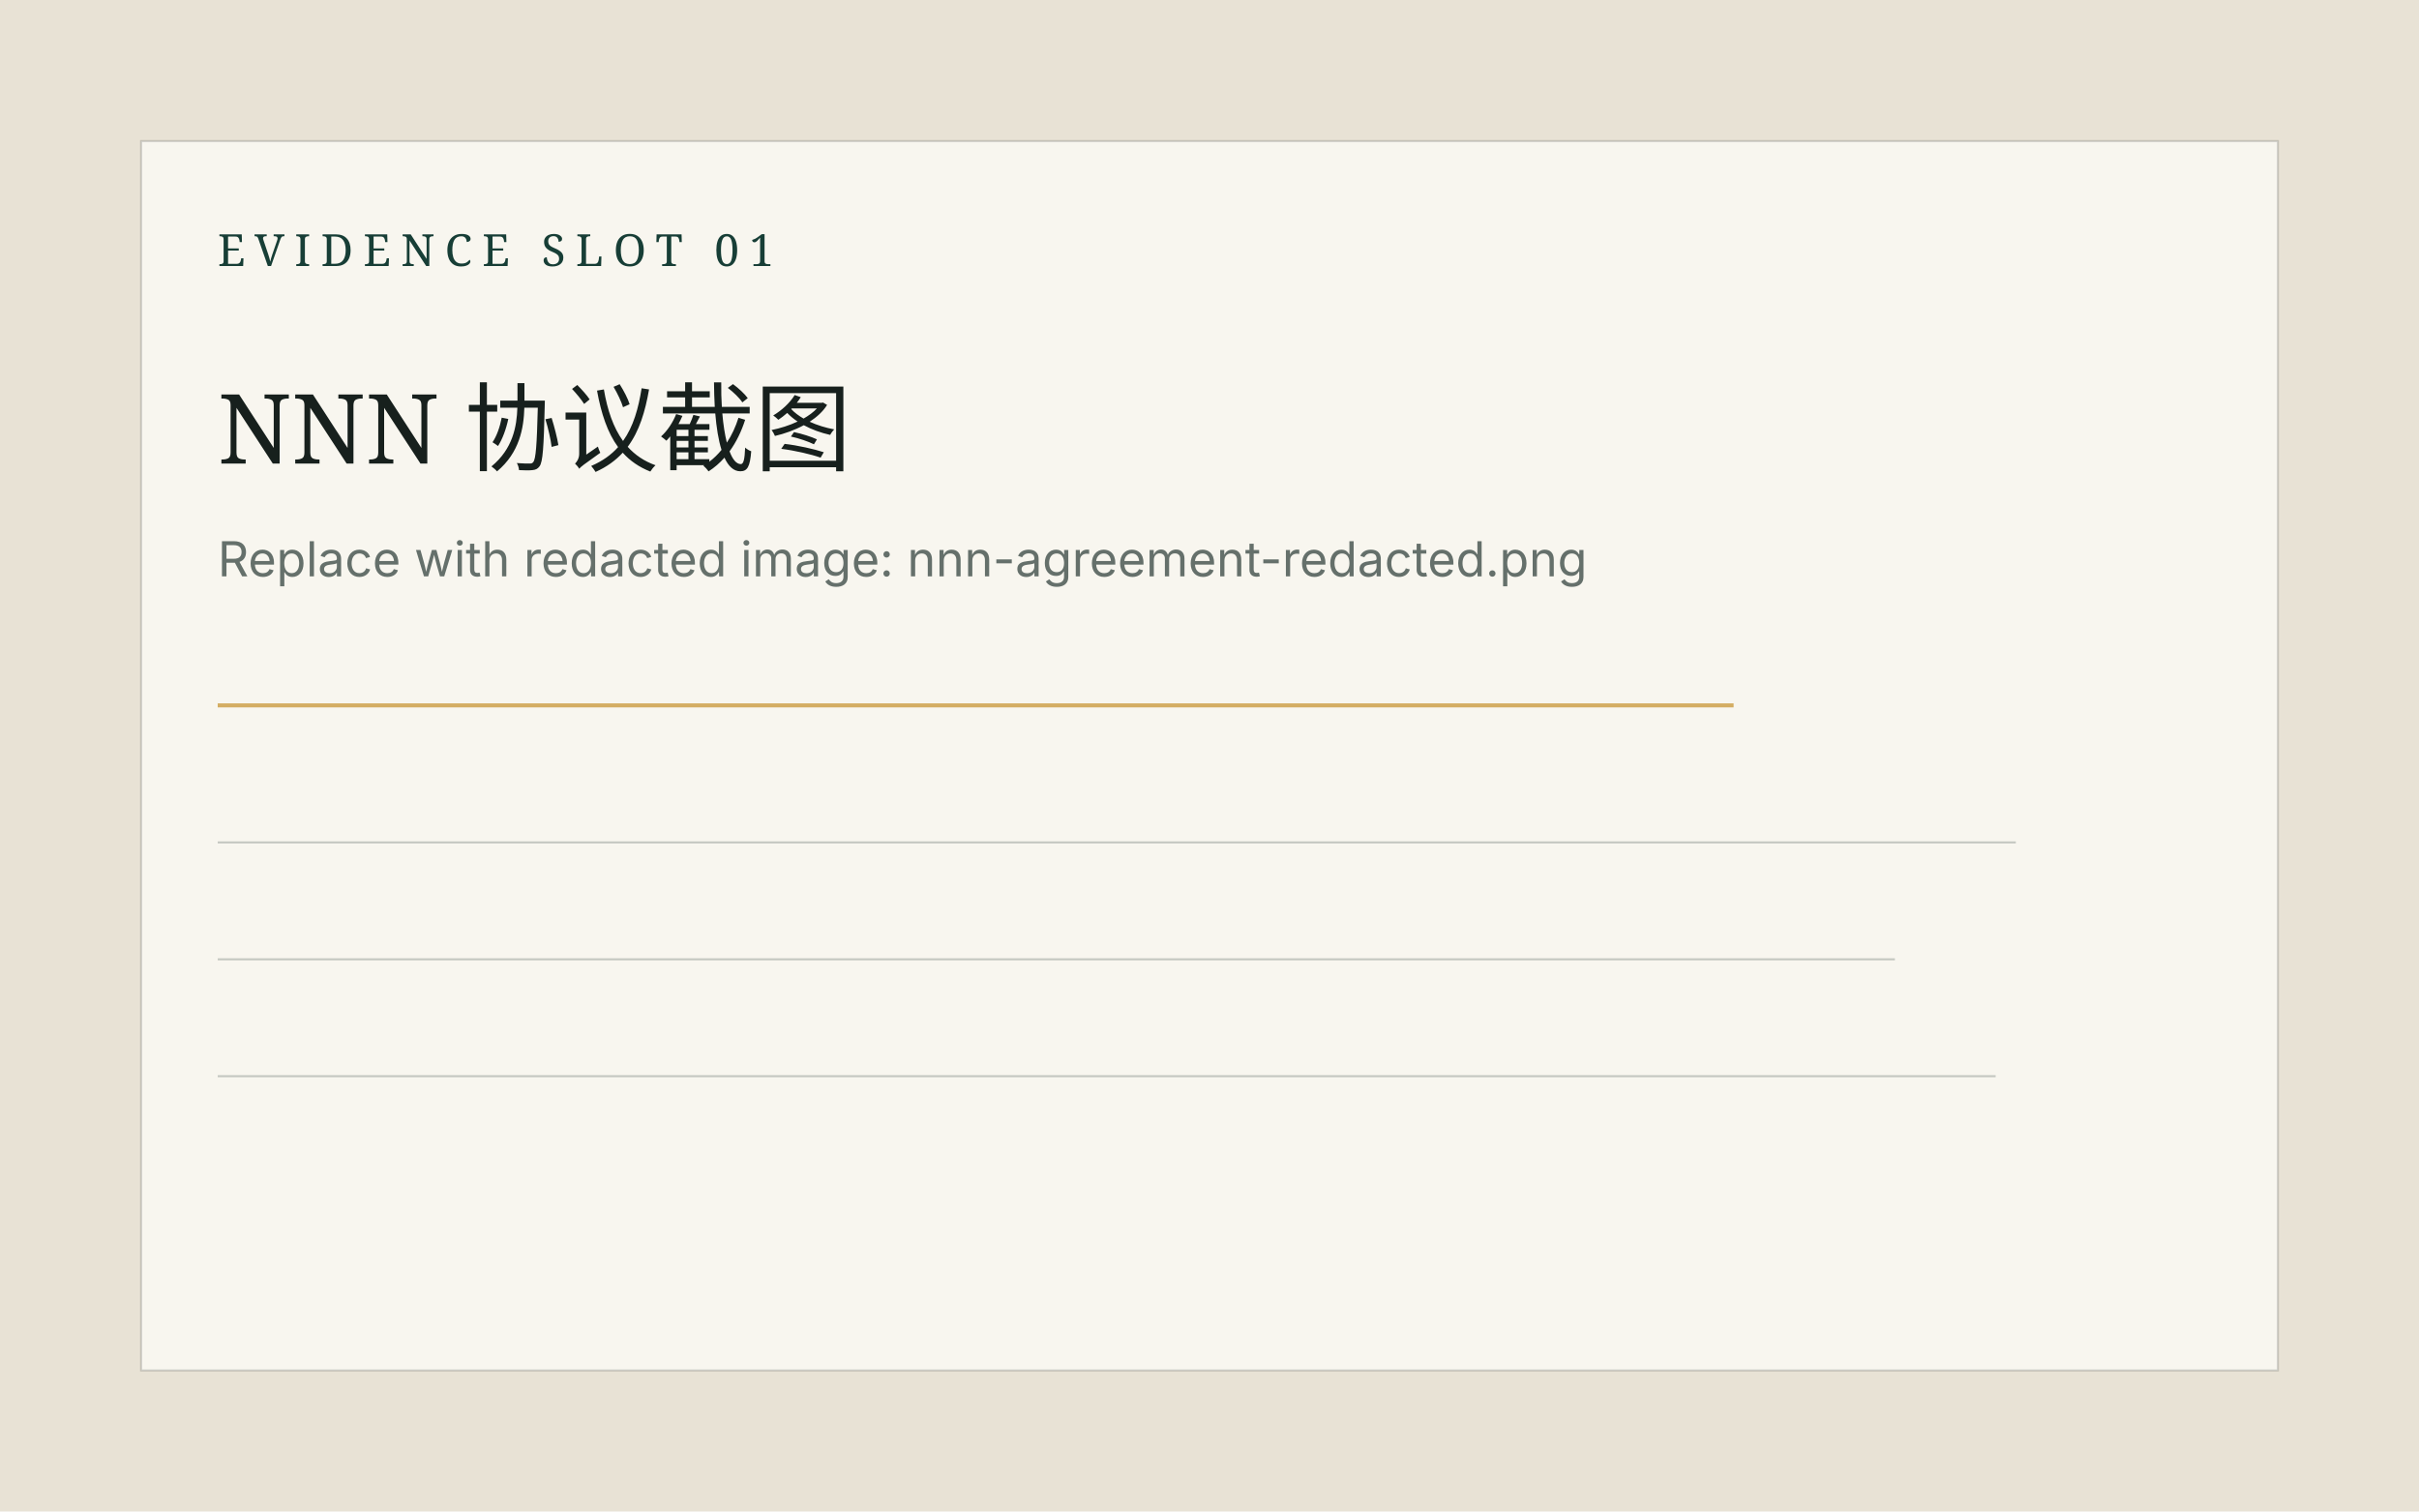
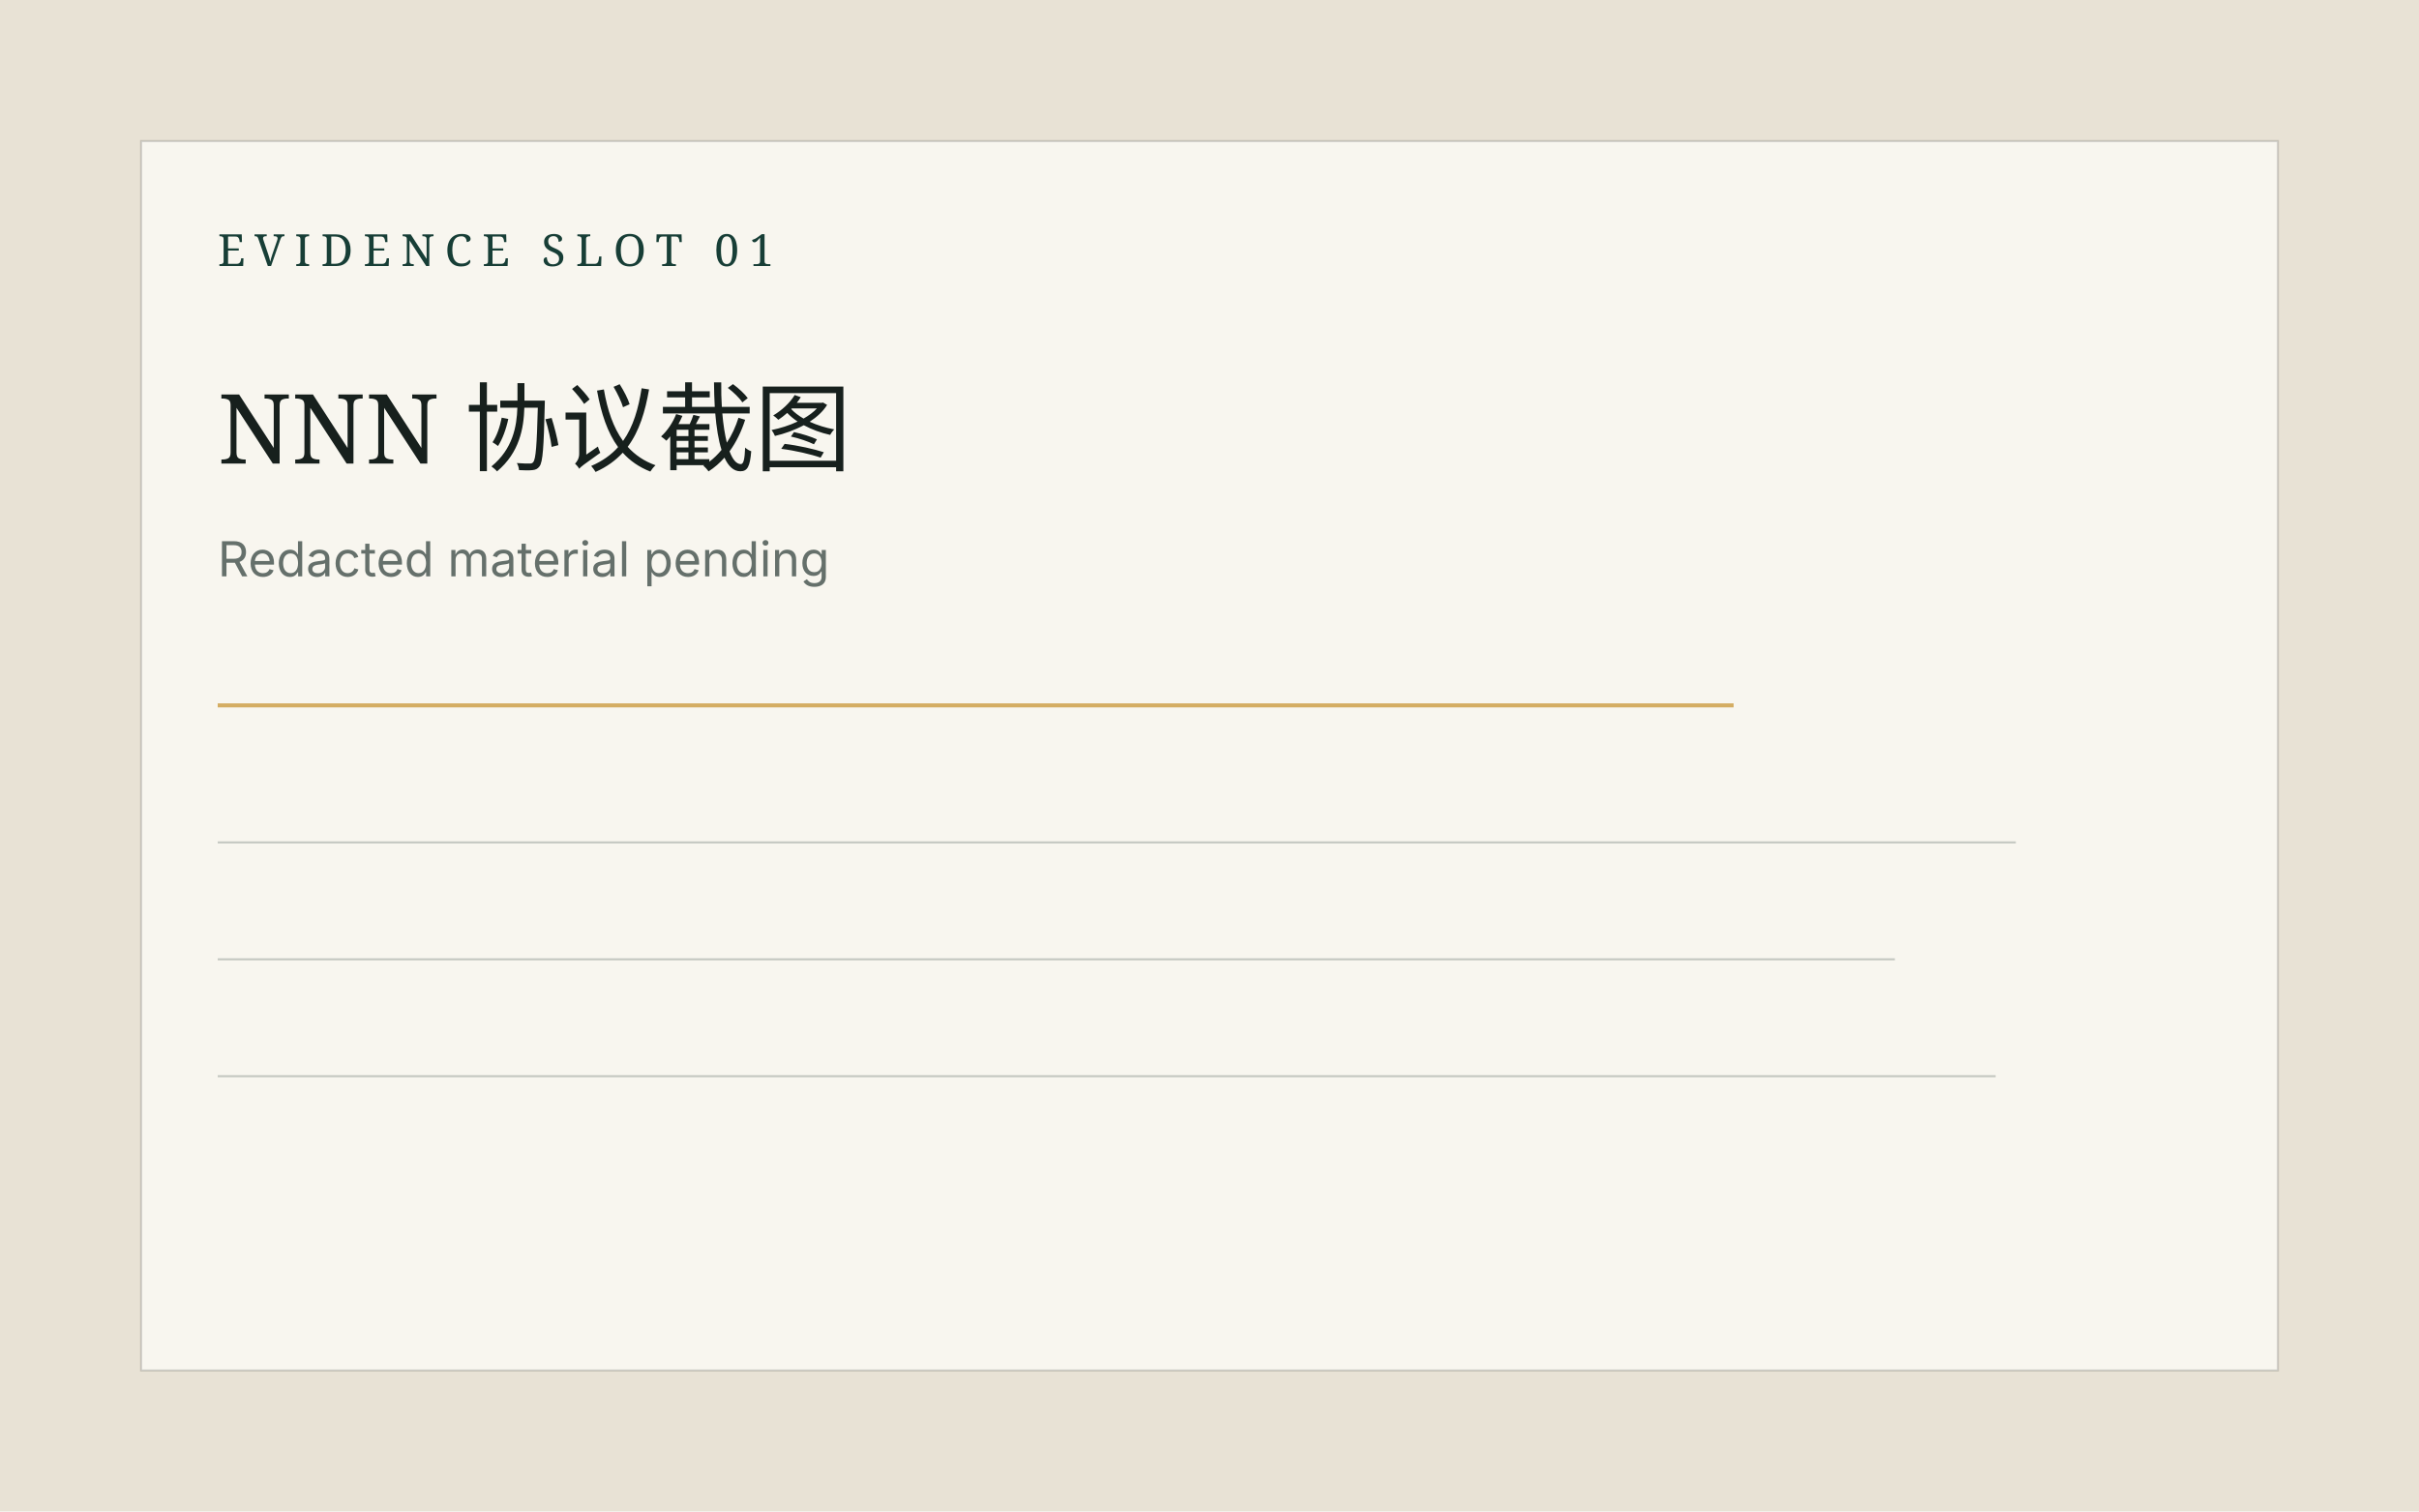
<svg xmlns="http://www.w3.org/2000/svg" width="1200" height="750" viewBox="0 0 1200 750" fill="none" role="img" aria-labelledby="title desc">
  <rect width="1200" height="750" fill="#e8e2d5" />
  <rect x="70" y="70" width="1060" height="610" fill="#f8f6ef" stroke="#17201d" stroke-opacity=".18" />
  <text x="108" y="132" fill="#173e36" font-family="Georgia, serif" font-size="22" letter-spacing="5">EVIDENCE SLOT 01</text>
  <text x="108" y="230" fill="#17201d" font-family="'Noto Serif SC','Songti SC',serif" font-size="48">NNN 协议截图</text>
-   <text x="108" y="286" fill="#65706b" font-family="Inter,'Microsoft YaHei',sans-serif" font-size="24">Replace with redacted image: nnn-agreement-redacted.png</text>
+   <text x="108" y="286" fill="#65706b" font-family="Inter,'Microsoft YaHei',sans-serif" font-size="24">Redacted material pending</text>
  <line x1="108" y1="350" x2="860" y2="350" stroke="#d4ad62" stroke-width="2" />
  <g stroke="#65706b" stroke-opacity=".35">
    <line x1="108" y1="418" x2="1000" y2="418" />
    <line x1="108" y1="476" x2="940" y2="476" />
    <line x1="108" y1="534" x2="990" y2="534" />
  </g>
</svg>
